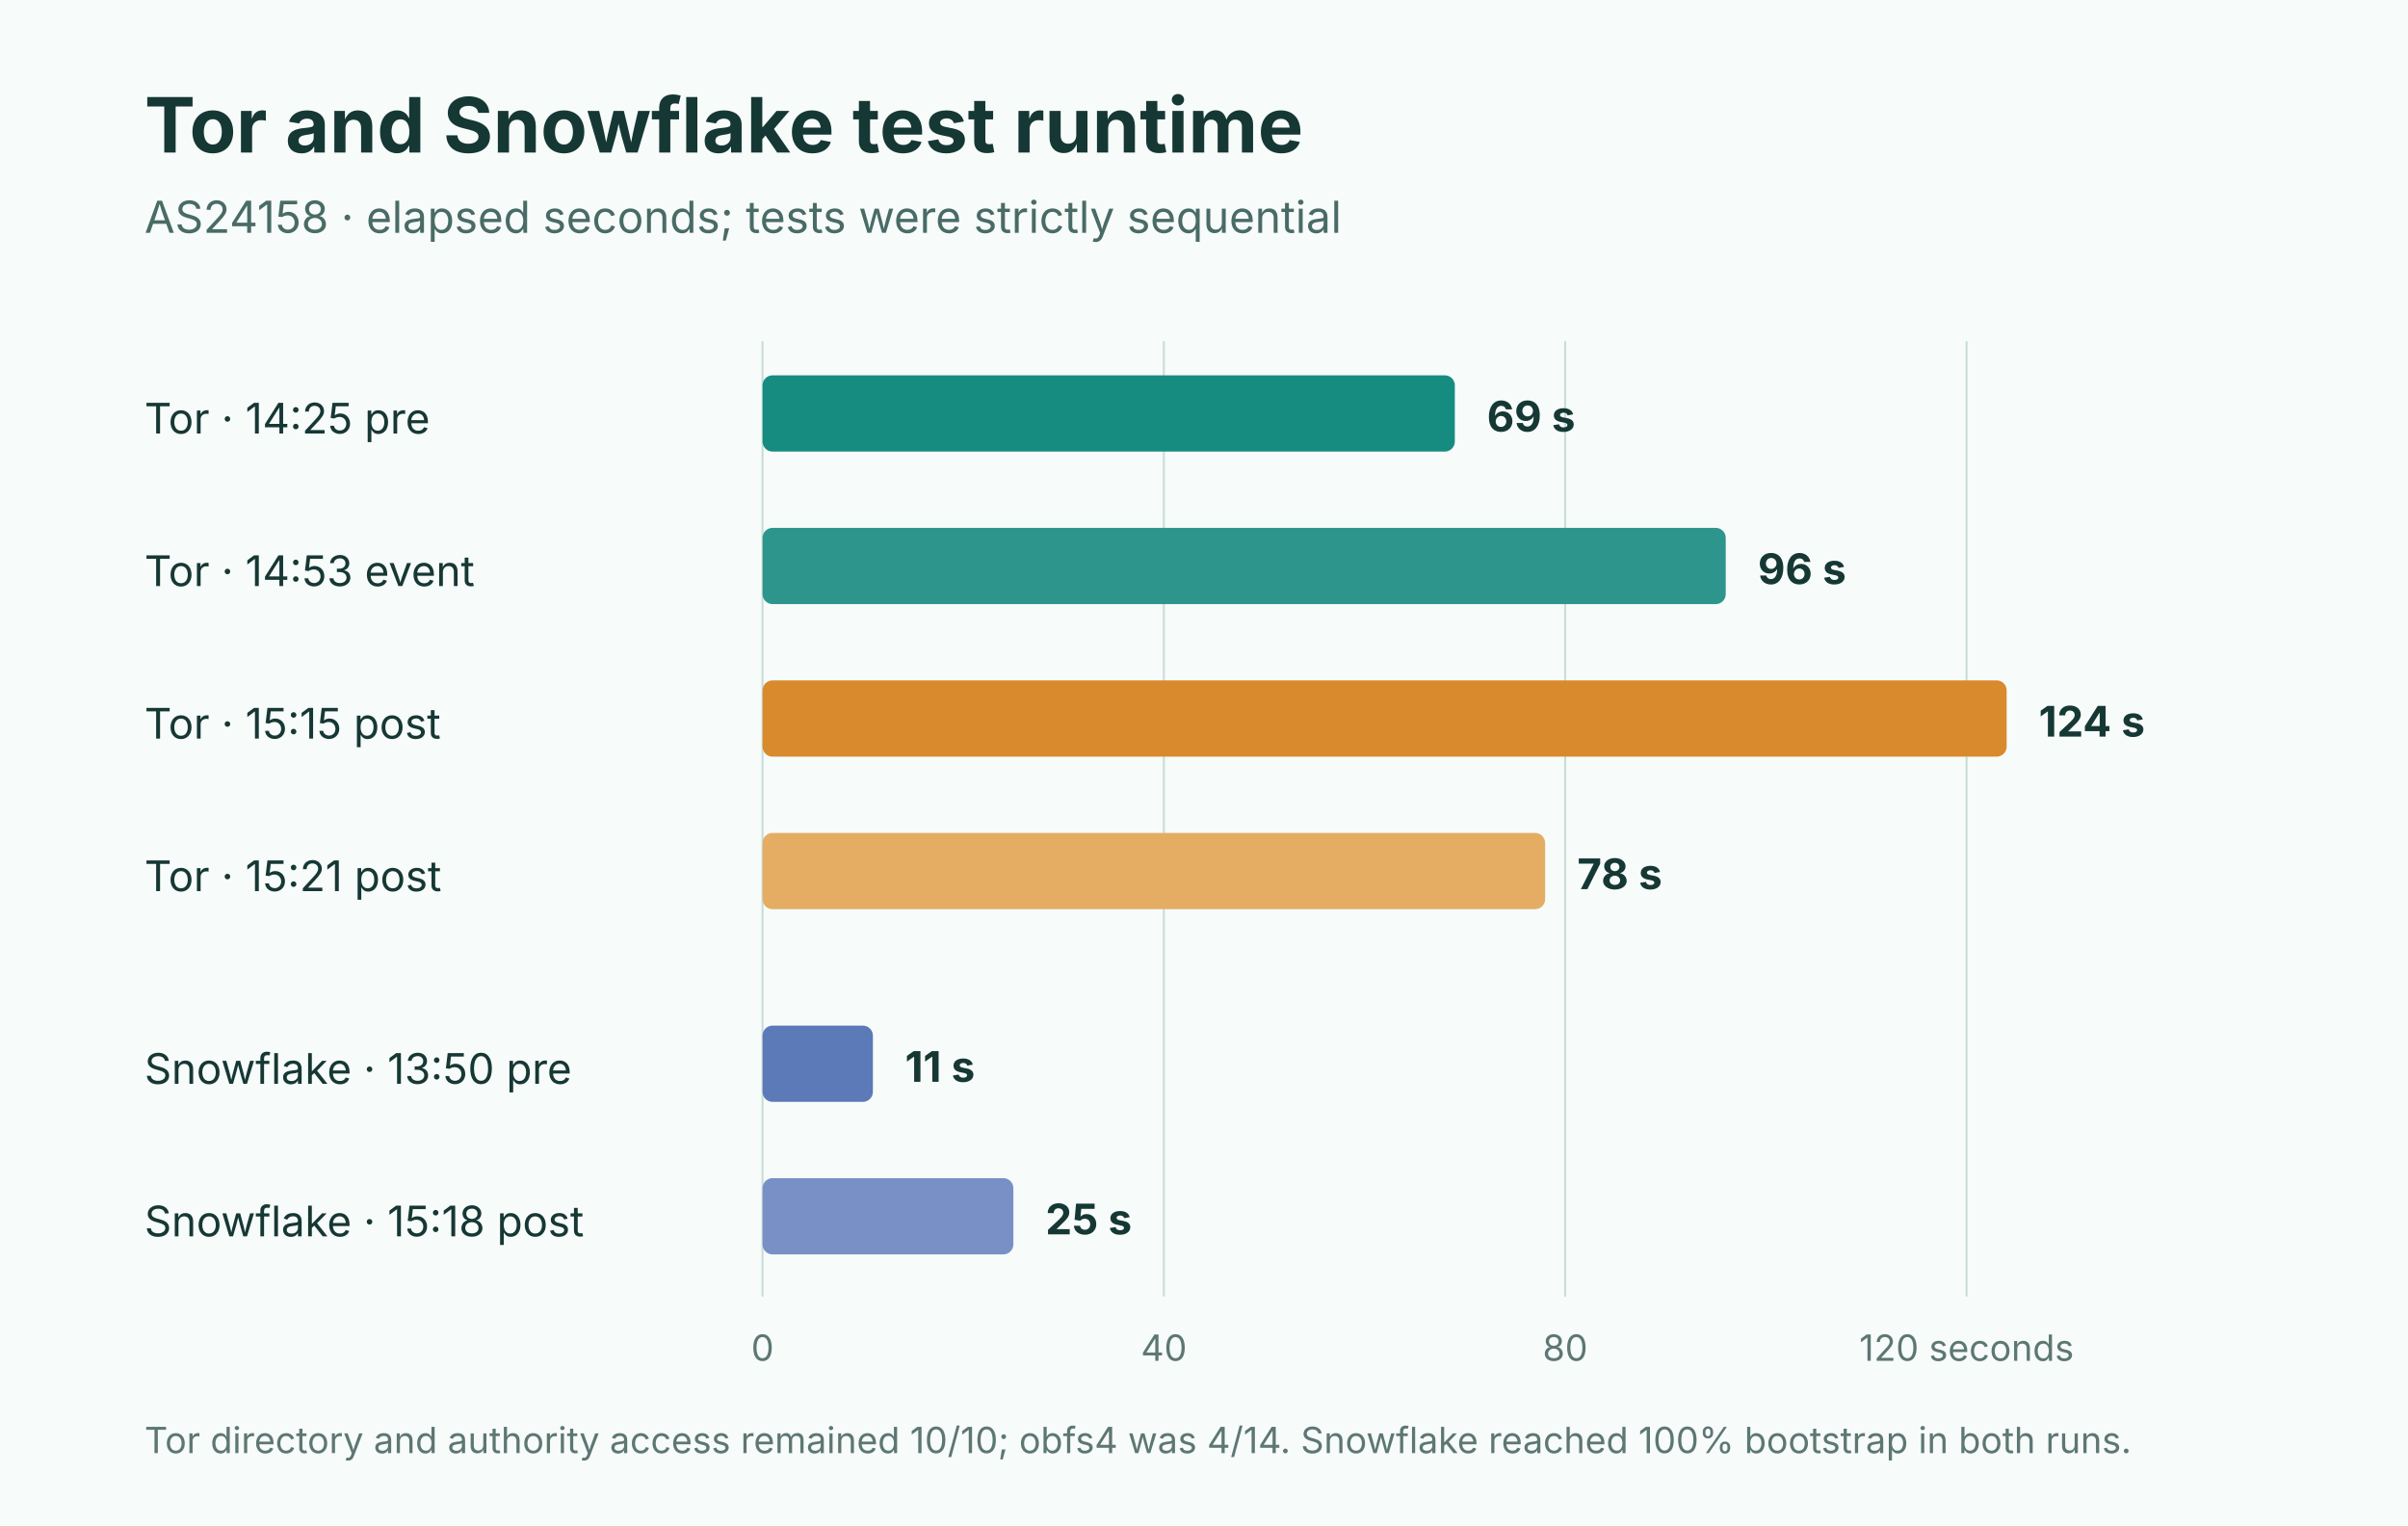
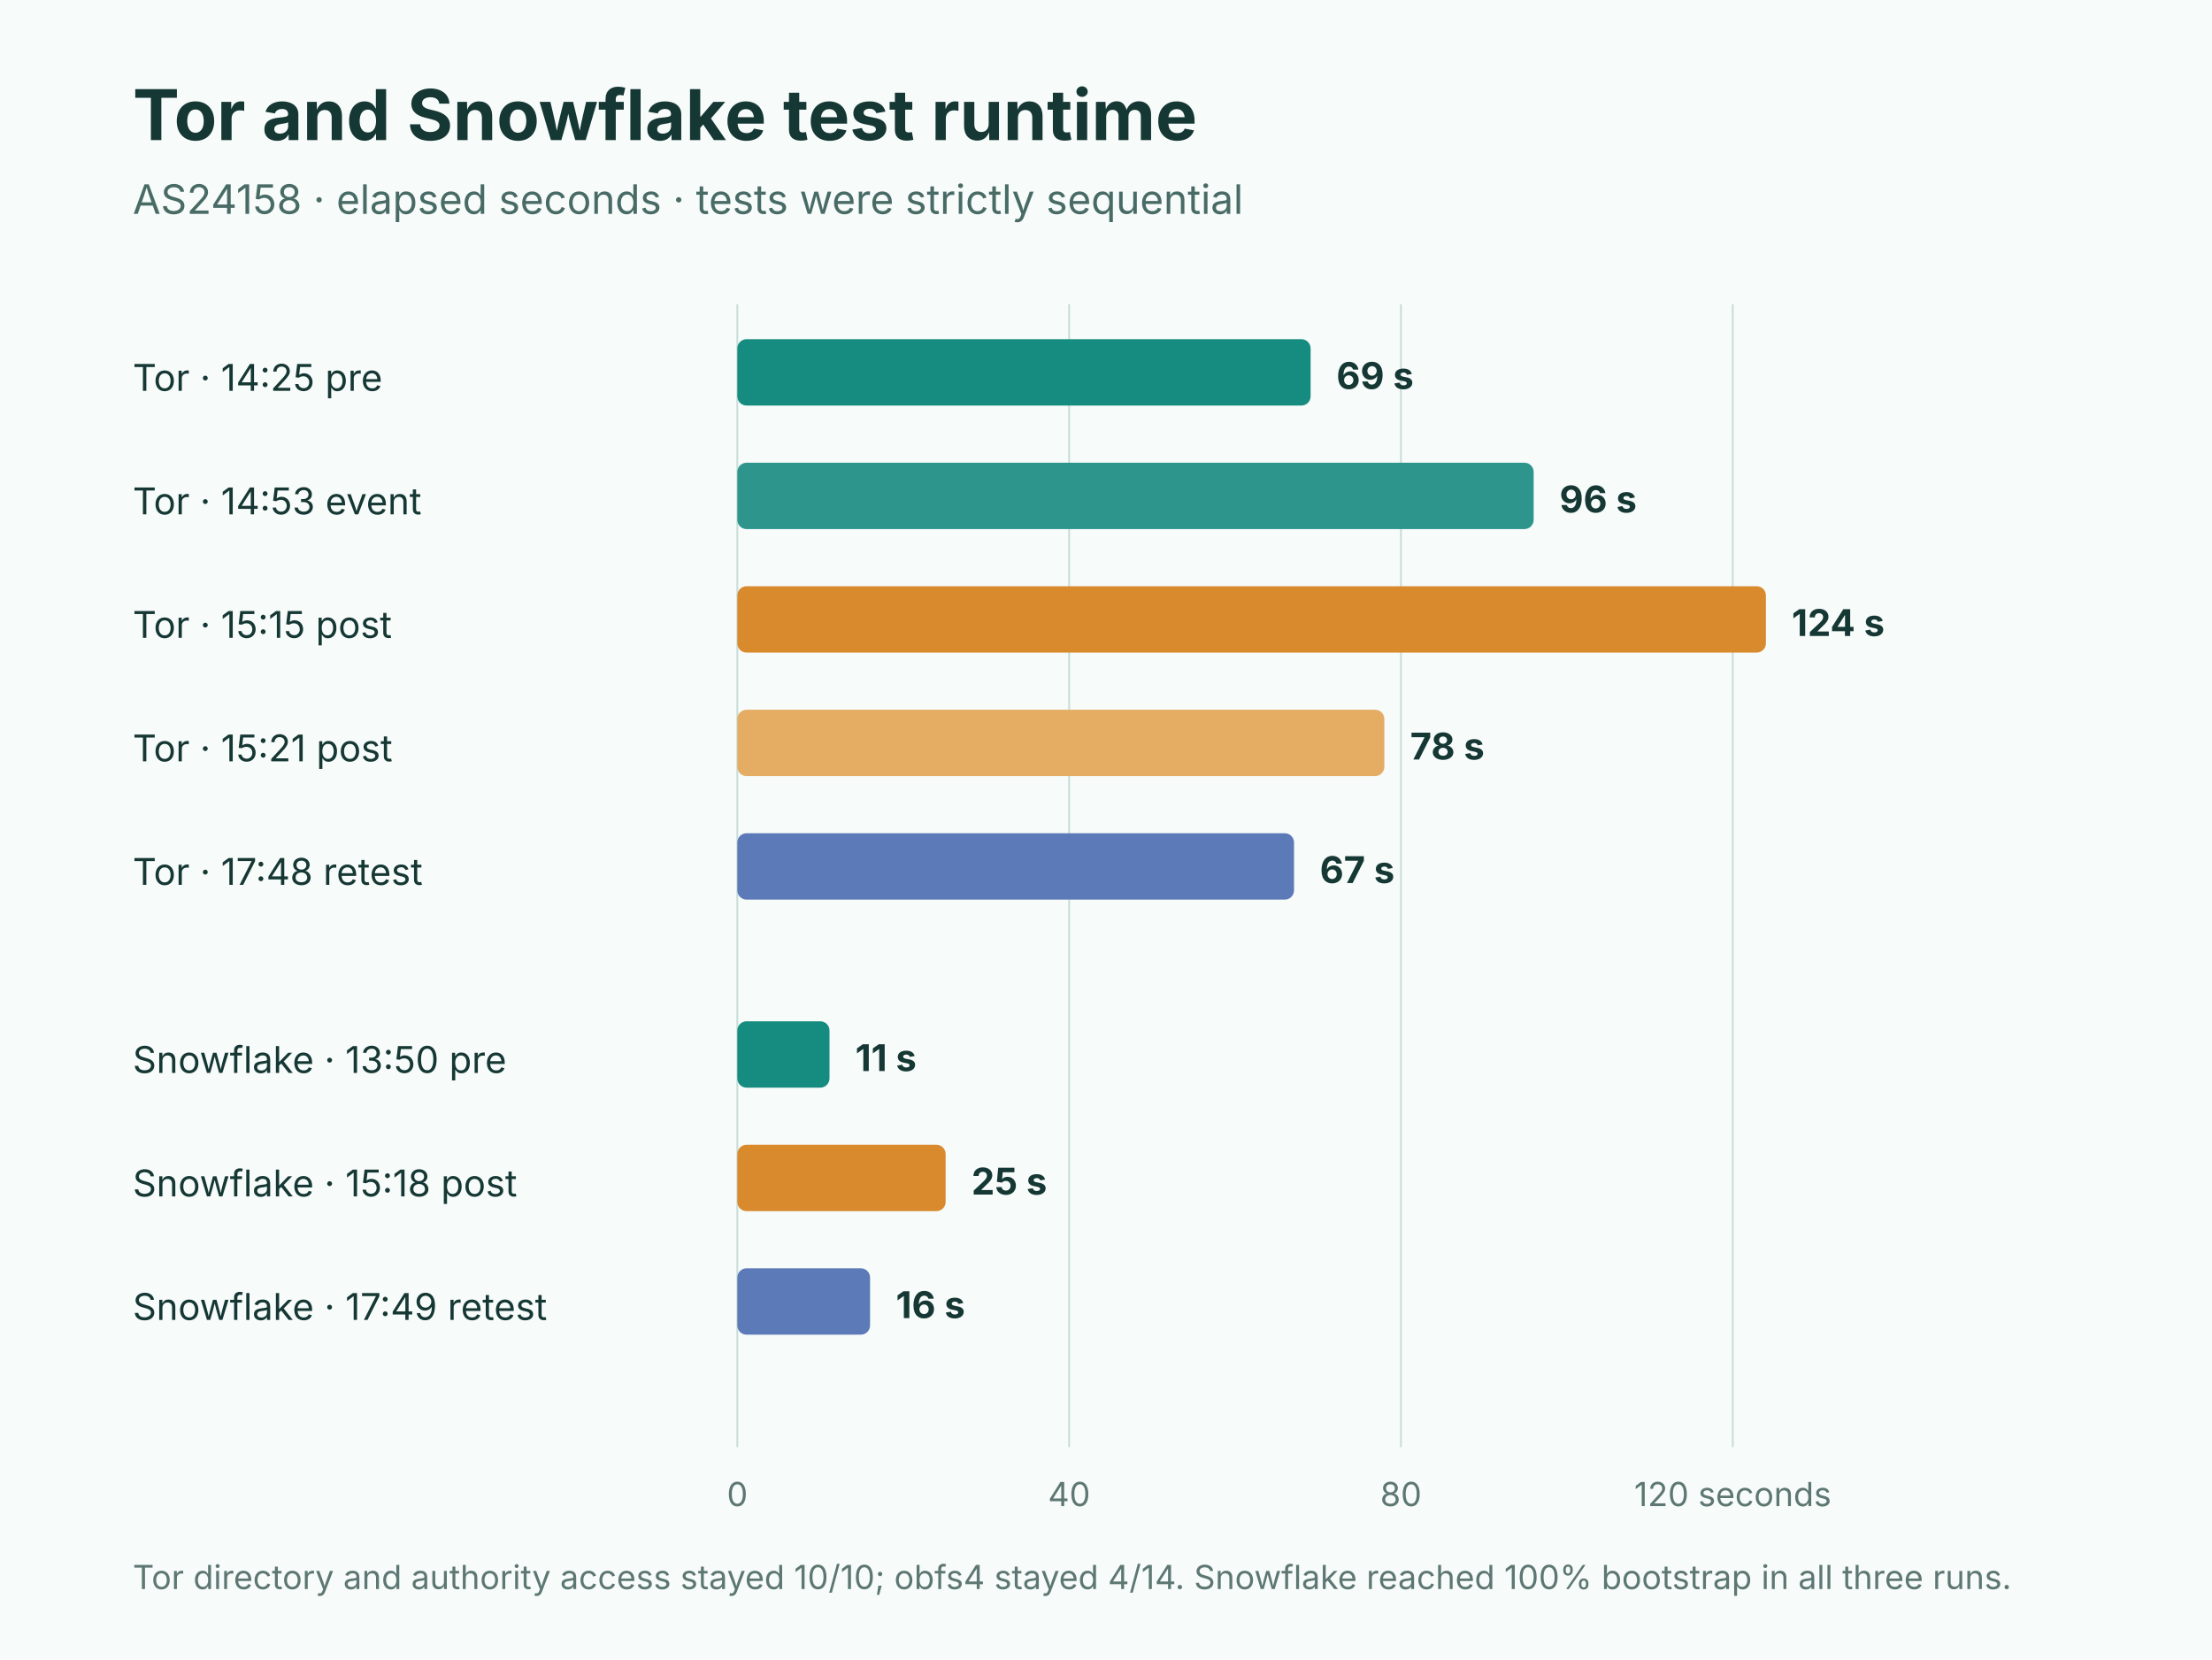
- <svg xmlns="http://www.w3.org/2000/svg" role="img" aria-labelledby="title desc" viewBox="0 0 1200 760">
-   <rect width="1200" height="760" fill="#f7fbfa" />
+ <svg xmlns="http://www.w3.org/2000/svg" role="img" aria-labelledby="title desc" viewBox="0 0 1200 900">
+   <rect width="1200" height="900" fill="#f7fbfa" />
  <g font-family="ui-sans-serif, system-ui, -apple-system, BlinkMacSystemFont, 'Segoe UI', sans-serif" fill="#163834">
    <text x="72" y="76" font-size="38" font-weight="700">Tor and Snowflake test runtime</text>
-     <text x="72" y="116" font-size="22" fill="#496b66">AS24158 · elapsed seconds; tests were strictly sequential</text>
+     <text x="72" y="116" font-size="22" fill="#496b66">AS24158 · elapsed seconds · tests were strictly sequential</text>
    <g stroke="#c9ddd8" stroke-width="1">
-       <line x1="380" y1="170" x2="380" y2="646" />
-       <line x1="580" y1="170" x2="580" y2="646" />
-       <line x1="780" y1="170" x2="780" y2="646" />
-       <line x1="980" y1="170" x2="980" y2="646" />
+       <line x1="400" y1="165" x2="400" y2="785" />
+       <line x1="580" y1="165" x2="580" y2="785" />
+       <line x1="760" y1="165" x2="760" y2="785" />
+       <line x1="940" y1="165" x2="940" y2="785" />
    </g>
    <g font-size="18" fill="#5d7773" text-anchor="middle">
-       <text x="380" y="678">0</text>
-       <text x="580" y="678">40</text>
-       <text x="780" y="678">80</text>
-       <text x="980" y="678">120 seconds</text>
+       <text x="400" y="817">0</text>
+       <text x="580" y="817">40</text>
+       <text x="760" y="817">80</text>
+       <text x="940" y="817">120 seconds</text>
    </g>
-     <g font-size="21">
-       <text x="72" y="216">Tor · 14:25 pre</text>
-       <text x="72" y="292">Tor · 14:53 event</text>
-       <text x="72" y="368">Tor · 15:15 post</text>
-       <text x="72" y="444">Tor · 15:21 post</text>
-       <text x="72" y="540">Snowflake · 13:50 pre</text>
-       <text x="72" y="616">Snowflake · 15:18 post</text>
+     <g font-size="20">
+       <text x="72" y="212">Tor · 14:25 pre</text>
+       <text x="72" y="279">Tor · 14:53 event</text>
+       <text x="72" y="346">Tor · 15:15 post</text>
+       <text x="72" y="413">Tor · 15:21 post</text>
+       <text x="72" y="480">Tor · 17:48 retest</text>
+       <text x="72" y="582">Snowflake · 13:50 pre</text>
+       <text x="72" y="649">Snowflake · 15:18 post</text>
+       <text x="72" y="716">Snowflake · 17:49 retest</text>
    </g>
-     <rect x="380" y="187" width="345" height="38" rx="5" fill="#168c80" />
-     <text x="741" y="215" font-size="21" font-weight="700">69 s</text>
-     <rect x="380" y="263" width="480" height="38" rx="5" fill="#2e958c" />
-     <text x="876" y="291" font-size="21" font-weight="700">96 s</text>
-     <rect x="380" y="339" width="620" height="38" rx="5" fill="#d88a2c" />
-     <text x="1016" y="367" font-size="21" font-weight="700">124 s</text>
-     <rect x="380" y="415" width="390" height="38" rx="5" fill="#e4ad63" />
-     <text x="786" y="443" font-size="21" font-weight="700">78 s</text>
-     <rect x="380" y="511" width="55" height="38" rx="5" fill="#5c79b8" />
-     <text x="451" y="539" font-size="21" font-weight="700">11 s</text>
-     <rect x="380" y="587" width="125" height="38" rx="5" fill="#7890c5" />
-     <text x="521" y="615" font-size="21" font-weight="700">25 s</text>
-     <text x="72" y="724" font-size="18" fill="#5d7773">Tor directory and authority access remained 10/10; obfs4 was 4/14. Snowflake reached 100% bootstrap in both runs.</text>
+     <rect x="400" y="184" width="311" height="36" rx="5" fill="#168c80" />
+     <text x="725" y="211" font-size="20" font-weight="700">69 s</text>
+     <rect x="400" y="251" width="432" height="36" rx="5" fill="#2e958c" />
+     <text x="846" y="278" font-size="20" font-weight="700">96 s</text>
+     <rect x="400" y="318" width="558" height="36" rx="5" fill="#d88a2c" />
+     <text x="972" y="345" font-size="20" font-weight="700">124 s</text>
+     <rect x="400" y="385" width="351" height="36" rx="5" fill="#e4ad63" />
+     <text x="765" y="412" font-size="20" font-weight="700">78 s</text>
+     <rect x="400" y="452" width="302" height="36" rx="5" fill="#5c79b8" />
+     <text x="716" y="479" font-size="20" font-weight="700">67 s</text>
+     <rect x="400" y="554" width="50" height="36" rx="5" fill="#168c80" />
+     <text x="464" y="581" font-size="20" font-weight="700">11 s</text>
+     <rect x="400" y="621" width="113" height="36" rx="5" fill="#d88a2c" />
+     <text x="527" y="648" font-size="20" font-weight="700">25 s</text>
+     <rect x="400" y="688" width="72" height="36" rx="5" fill="#5c79b8" />
+     <text x="486" y="715" font-size="20" font-weight="700">16 s</text>
+     <text x="72" y="862" font-size="18" fill="#5d7773">Tor directory and authority access stayed 10/10; obfs4 stayed 4/14. Snowflake reached 100% bootstrap in all three runs.</text>
  </g>
</svg>
